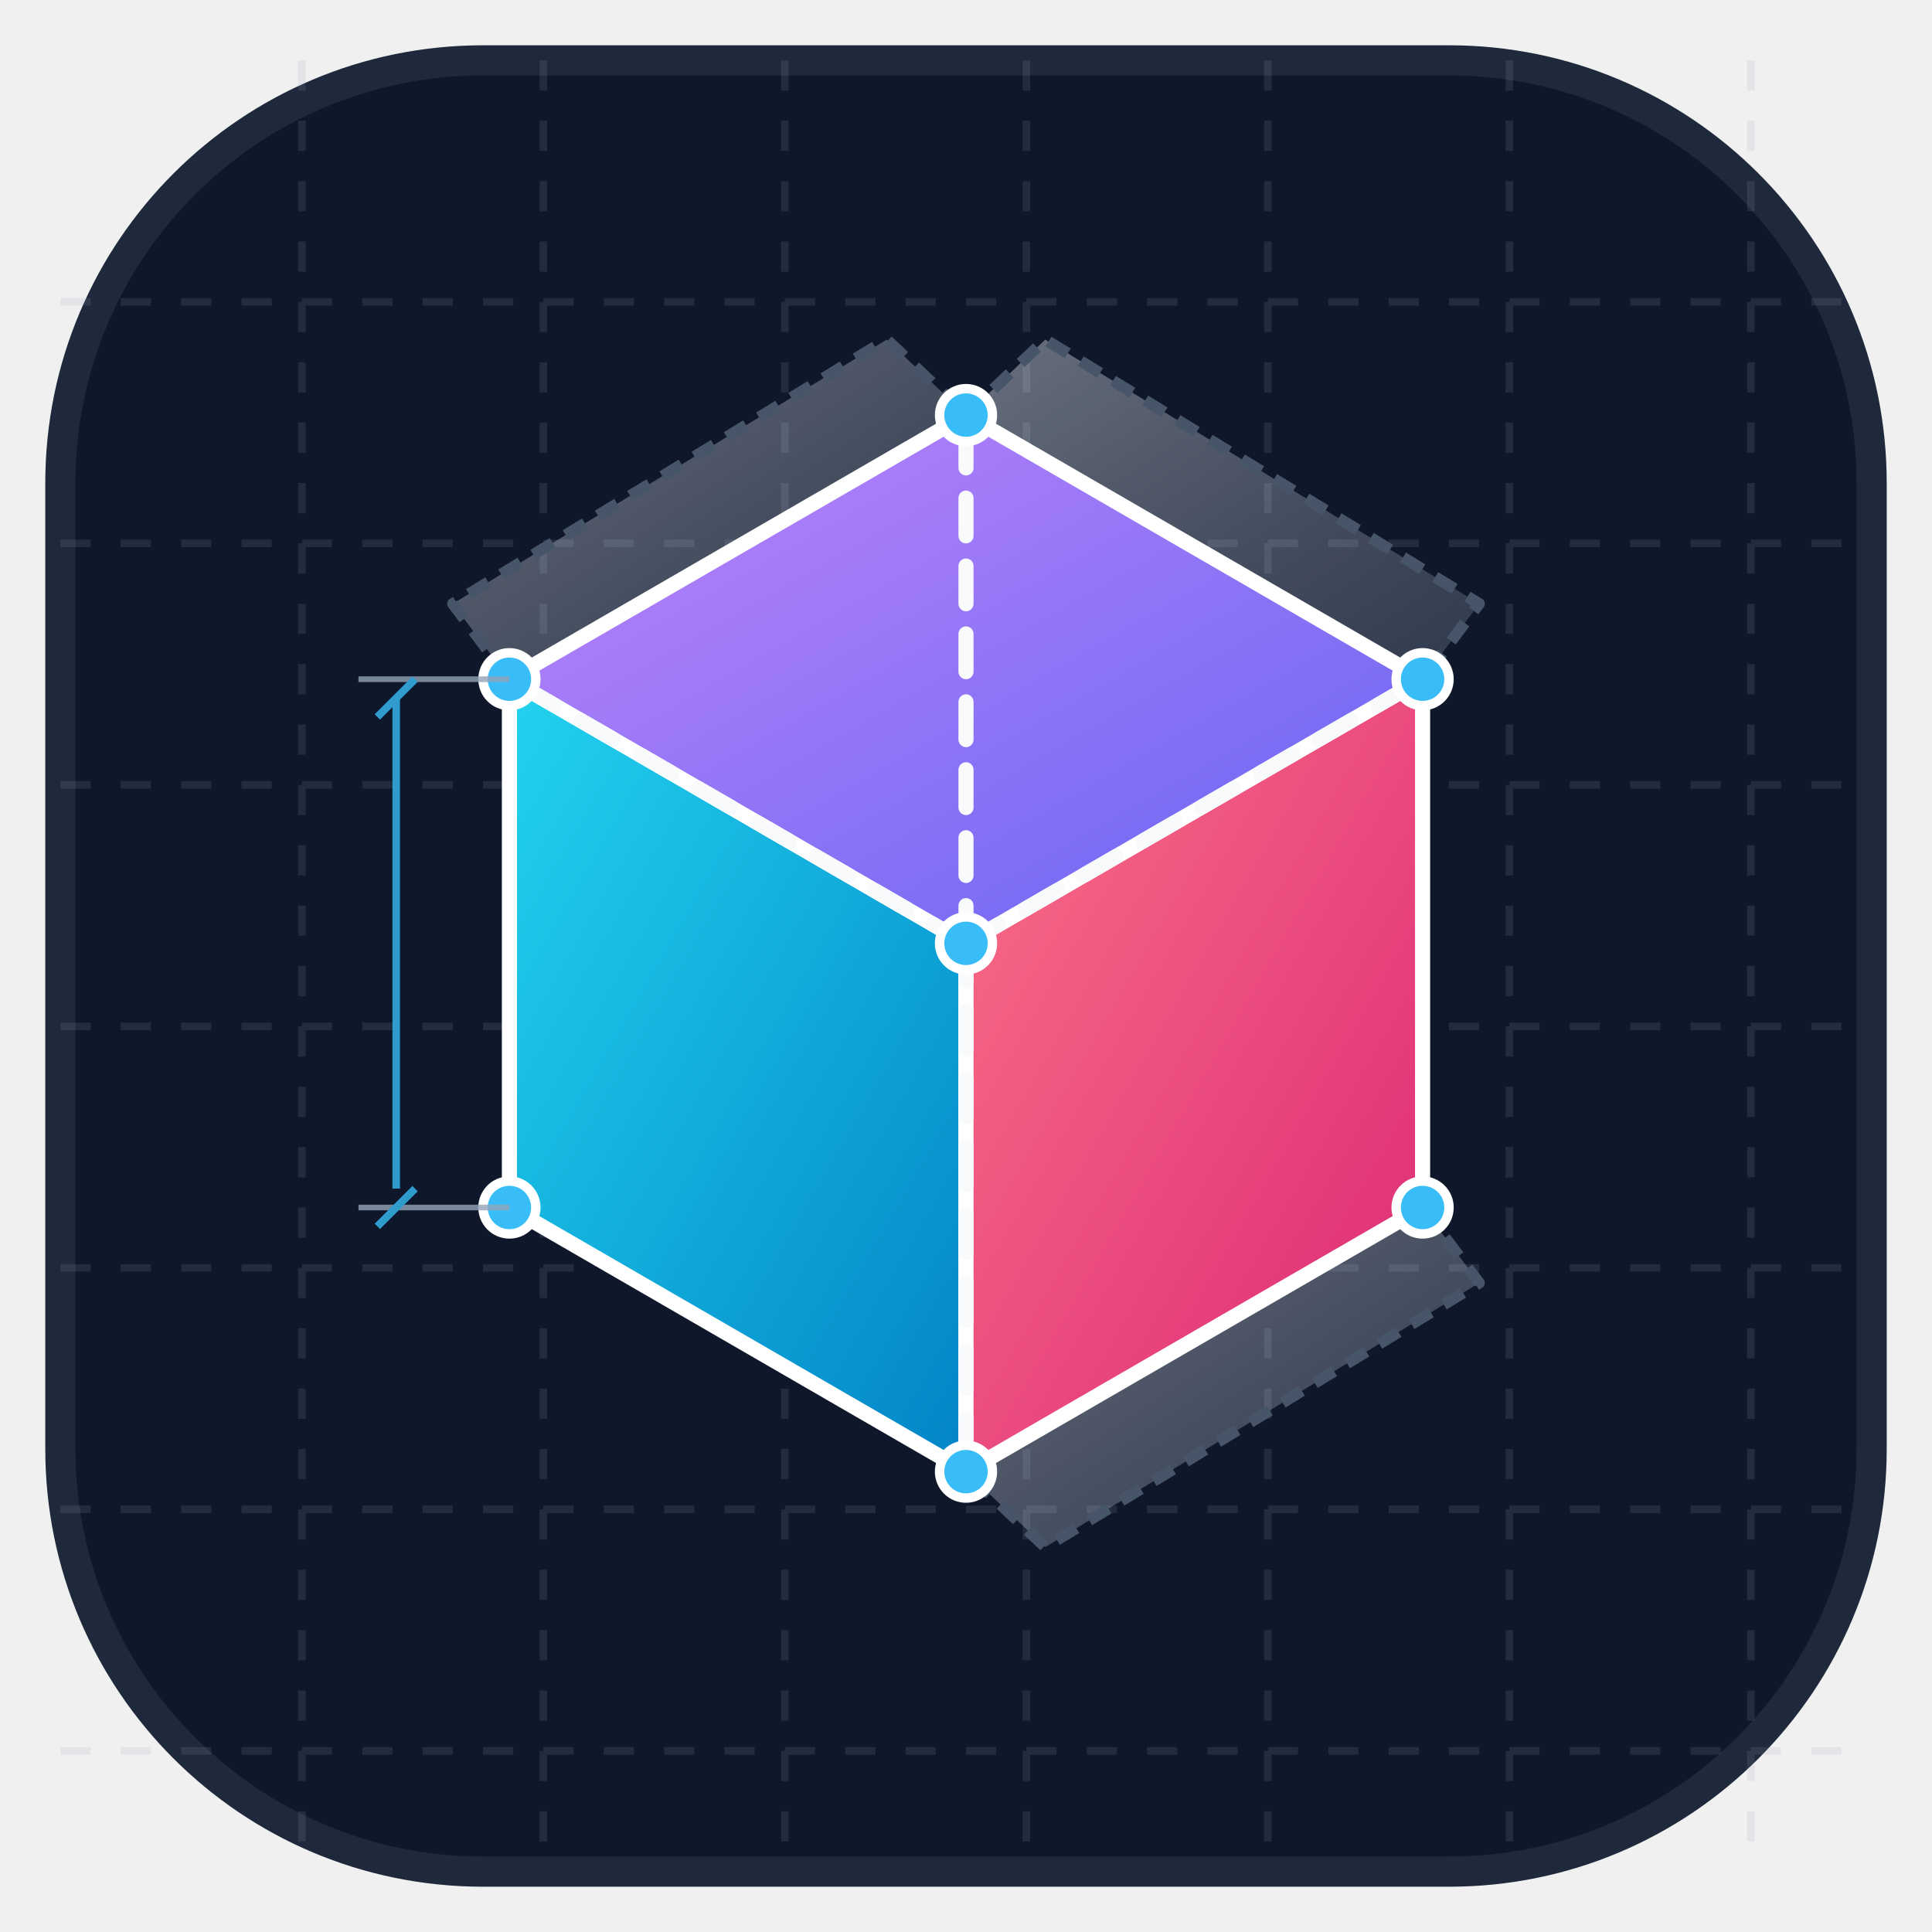
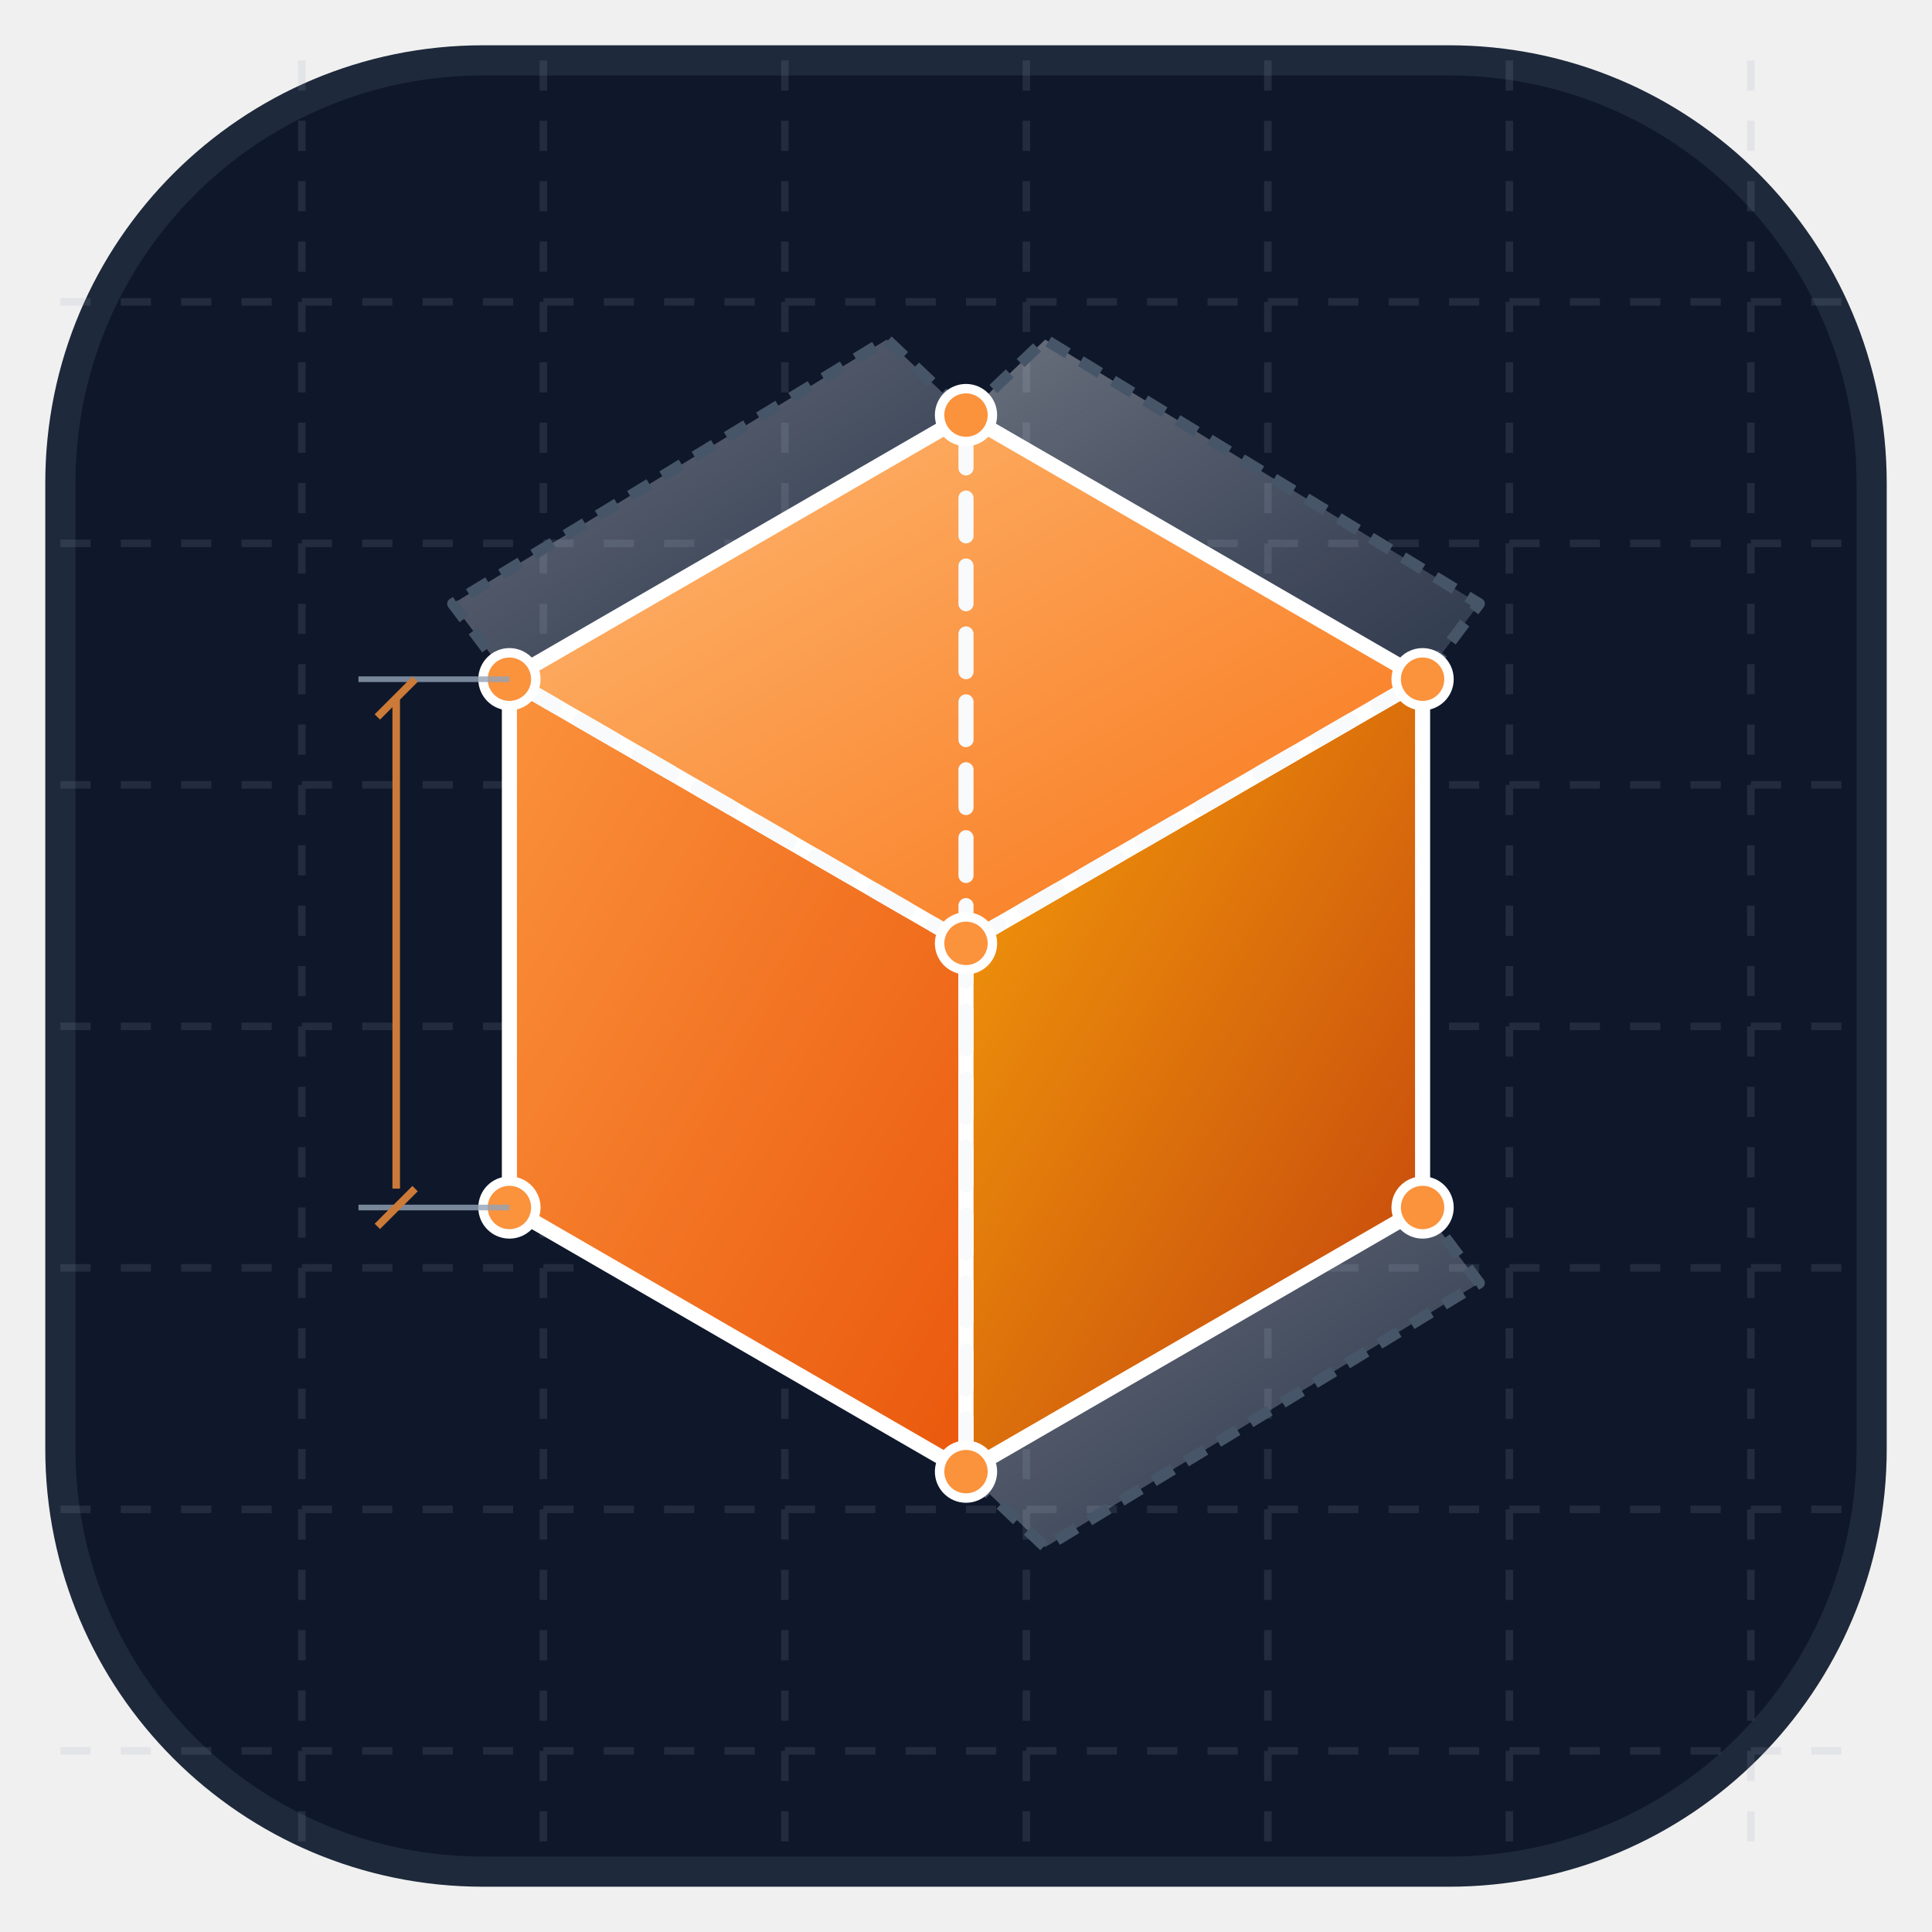
<svg xmlns="http://www.w3.org/2000/svg" viewBox="0 0 512 512" width="100%" height="100%">
  <defs>
    <linearGradient id="topFaceGrad" x1="0%" y1="0%" x2="100%" y2="100%">
-       <stop offset="0%" stop-color="#c084fc" />
-       <stop offset="100%" stop-color="#6366f1" />
+       <stop offset="0%" stop-color="#fdba74" />
+       <stop offset="100%" stop-color="#f97316" />
    </linearGradient>
    <linearGradient id="leftFaceGrad" x1="0%" y1="0%" x2="100%" y2="100%">
-       <stop offset="0%" stop-color="#22d3ee" />
-       <stop offset="100%" stop-color="#0284c7" />
+       <stop offset="0%" stop-color="#fb923c" />
+       <stop offset="100%" stop-color="#ea580c" />
    </linearGradient>
    <linearGradient id="rightFaceGrad" x1="0%" y1="0%" x2="100%" y2="100%">
-       <stop offset="0%" stop-color="#fb7185" />
-       <stop offset="100%" stop-color="#db2777" />
+       <stop offset="0%" stop-color="#f59e0b" />
+       <stop offset="100%" stop-color="#c2410c" />
    </linearGradient>
    <linearGradient id="tabGrad" x1="0%" y1="0%" x2="100%" y2="100%">
      <stop offset="0%" stop-color="#f1f5f9" stop-opacity="0.4" />
      <stop offset="100%" stop-color="#94a3b8" stop-opacity="0.25" />
    </linearGradient>
  </defs>
  <rect x="16" y="16" width="480" height="480" rx="112" fill="#0f172a" stroke="#1e293b" stroke-width="8" />
  <g opacity="0.15">
    <line x1="80" y1="16" x2="80" y2="496" stroke="#94a3b8" stroke-width="2" stroke-dasharray="8 8" />
    <line x1="144" y1="16" x2="144" y2="496" stroke="#94a3b8" stroke-width="2" stroke-dasharray="8 8" />
    <line x1="208" y1="16" x2="208" y2="496" stroke="#94a3b8" stroke-width="2" stroke-dasharray="8 8" />
    <line x1="272" y1="16" x2="272" y2="496" stroke="#94a3b8" stroke-width="2" stroke-dasharray="8 8" />
    <line x1="336" y1="16" x2="336" y2="496" stroke="#94a3b8" stroke-width="2" stroke-dasharray="8 8" />
    <line x1="400" y1="16" x2="400" y2="496" stroke="#94a3b8" stroke-width="2" stroke-dasharray="8 8" />
    <line x1="464" y1="16" x2="464" y2="496" stroke="#94a3b8" stroke-width="2" stroke-dasharray="8 8" />
    <line x1="16" y1="80" x2="496" y2="80" stroke="#94a3b8" stroke-width="2" stroke-dasharray="8 8" />
    <line x1="16" y1="144" x2="496" y2="144" stroke="#94a3b8" stroke-width="2" stroke-dasharray="8 8" />
    <line x1="16" y1="208" x2="496" y2="208" stroke="#94a3b8" stroke-width="2" stroke-dasharray="8 8" />
    <line x1="16" y1="272" x2="496" y2="272" stroke="#94a3b8" stroke-width="2" stroke-dasharray="8 8" />
    <line x1="16" y1="336" x2="496" y2="336" stroke="#94a3b8" stroke-width="2" stroke-dasharray="8 8" />
    <line x1="16" y1="400" x2="496" y2="400" stroke="#94a3b8" stroke-width="2" stroke-dasharray="8 8" />
    <line x1="16" y1="464" x2="496" y2="464" stroke="#94a3b8" stroke-width="2" stroke-dasharray="8 8" />
  </g>
  <g transform="translate(0, 10)">
    <polygon points="135,170 120,150 235,80 256,100" fill="url(#tabGrad)" stroke="#475569" stroke-width="3" stroke-dasharray="6 4" stroke-linejoin="round" />
    <polygon points="256,100 277,80 392,150 377,170" fill="url(#tabGrad)" stroke="#475569" stroke-width="3" stroke-dasharray="6 4" stroke-linejoin="round" />
    <polygon points="377,310 392,330 277,400 256,380" fill="url(#tabGrad)" stroke="#475569" stroke-width="3" stroke-dasharray="6 4" stroke-linejoin="round" />
    <polygon points="135,170 256,240 256,380 135,310" fill="url(#leftFaceGrad)" stroke="#ffffff" stroke-width="4" stroke-linejoin="round" />
    <polygon points="256,240 377,170 377,310 256,380" fill="url(#rightFaceGrad)" stroke="#ffffff" stroke-width="4" stroke-linejoin="round" />
    <polygon points="256,100 377,170 256,240 135,170" fill="url(#topFaceGrad)" stroke="#ffffff" stroke-width="4" stroke-linejoin="round" />
    <line x1="256" y1="240" x2="256" y2="100" stroke="#f8fafc" stroke-width="4" stroke-dasharray="10 8" stroke-linecap="round" />
    <line x1="256" y1="240" x2="135" y2="170" stroke="#f8fafc" stroke-width="4" stroke-dasharray="10 8" stroke-linecap="round" />
    <line x1="256" y1="240" x2="377" y2="170" stroke="#f8fafc" stroke-width="4" stroke-dasharray="10 8" stroke-linecap="round" />
    <line x1="256" y1="240" x2="256" y2="380" stroke="#f8fafc" stroke-width="4" stroke-dasharray="10 8" stroke-linecap="round" />
-     <circle cx="256" cy="100" r="7" fill="#38bdf8" stroke="#ffffff" stroke-width="2.5" />
-     <circle cx="135" cy="170" r="7" fill="#38bdf8" stroke="#ffffff" stroke-width="2.5" />
-     <circle cx="377" cy="170" r="7" fill="#38bdf8" stroke="#ffffff" stroke-width="2.5" />
-     <circle cx="256" cy="240" r="7" fill="#38bdf8" stroke="#ffffff" stroke-width="2.5" />
-     <circle cx="135" cy="310" r="7" fill="#38bdf8" stroke="#ffffff" stroke-width="2.5" />
-     <circle cx="377" cy="310" r="7" fill="#38bdf8" stroke="#ffffff" stroke-width="2.5" />
-     <circle cx="256" cy="380" r="7" fill="#38bdf8" stroke="#ffffff" stroke-width="2.5" />
+     <circle cx="256" cy="100" r="7" fill="#fb923c" stroke="#ffffff" stroke-width="2.5" />
+     <circle cx="135" cy="170" r="7" fill="#fb923c" stroke="#ffffff" stroke-width="2.5" />
+     <circle cx="377" cy="170" r="7" fill="#fb923c" stroke="#ffffff" stroke-width="2.5" />
+     <circle cx="256" cy="240" r="7" fill="#fb923c" stroke="#ffffff" stroke-width="2.5" />
+     <circle cx="135" cy="310" r="7" fill="#fb923c" stroke="#ffffff" stroke-width="2.5" />
+     <circle cx="377" cy="310" r="7" fill="#fb923c" stroke="#ffffff" stroke-width="2.5" />
+     <circle cx="256" cy="380" r="7" fill="#fb923c" stroke="#ffffff" stroke-width="2.5" />
    <g opacity="0.8">
      <line x1="135" y1="170" x2="95" y2="170" stroke="#94a3b8" stroke-width="1.5" />
      <line x1="135" y1="310" x2="95" y2="310" stroke="#94a3b8" stroke-width="1.5" />
-       <line x1="105" y1="175" x2="105" y2="305" stroke="#38bdf8" stroke-width="2" />
-       <line x1="100" y1="180" x2="110" y2="170" stroke="#38bdf8" stroke-width="2" />
-       <line x1="100" y1="315" x2="110" y2="305" stroke="#38bdf8" stroke-width="2" />
+       <line x1="105" y1="175" x2="105" y2="305" stroke="#fb923c" stroke-width="2" />
+       <line x1="100" y1="180" x2="110" y2="170" stroke="#fb923c" stroke-width="2" />
+       <line x1="100" y1="315" x2="110" y2="305" stroke="#fb923c" stroke-width="2" />
    </g>
  </g>
</svg>
